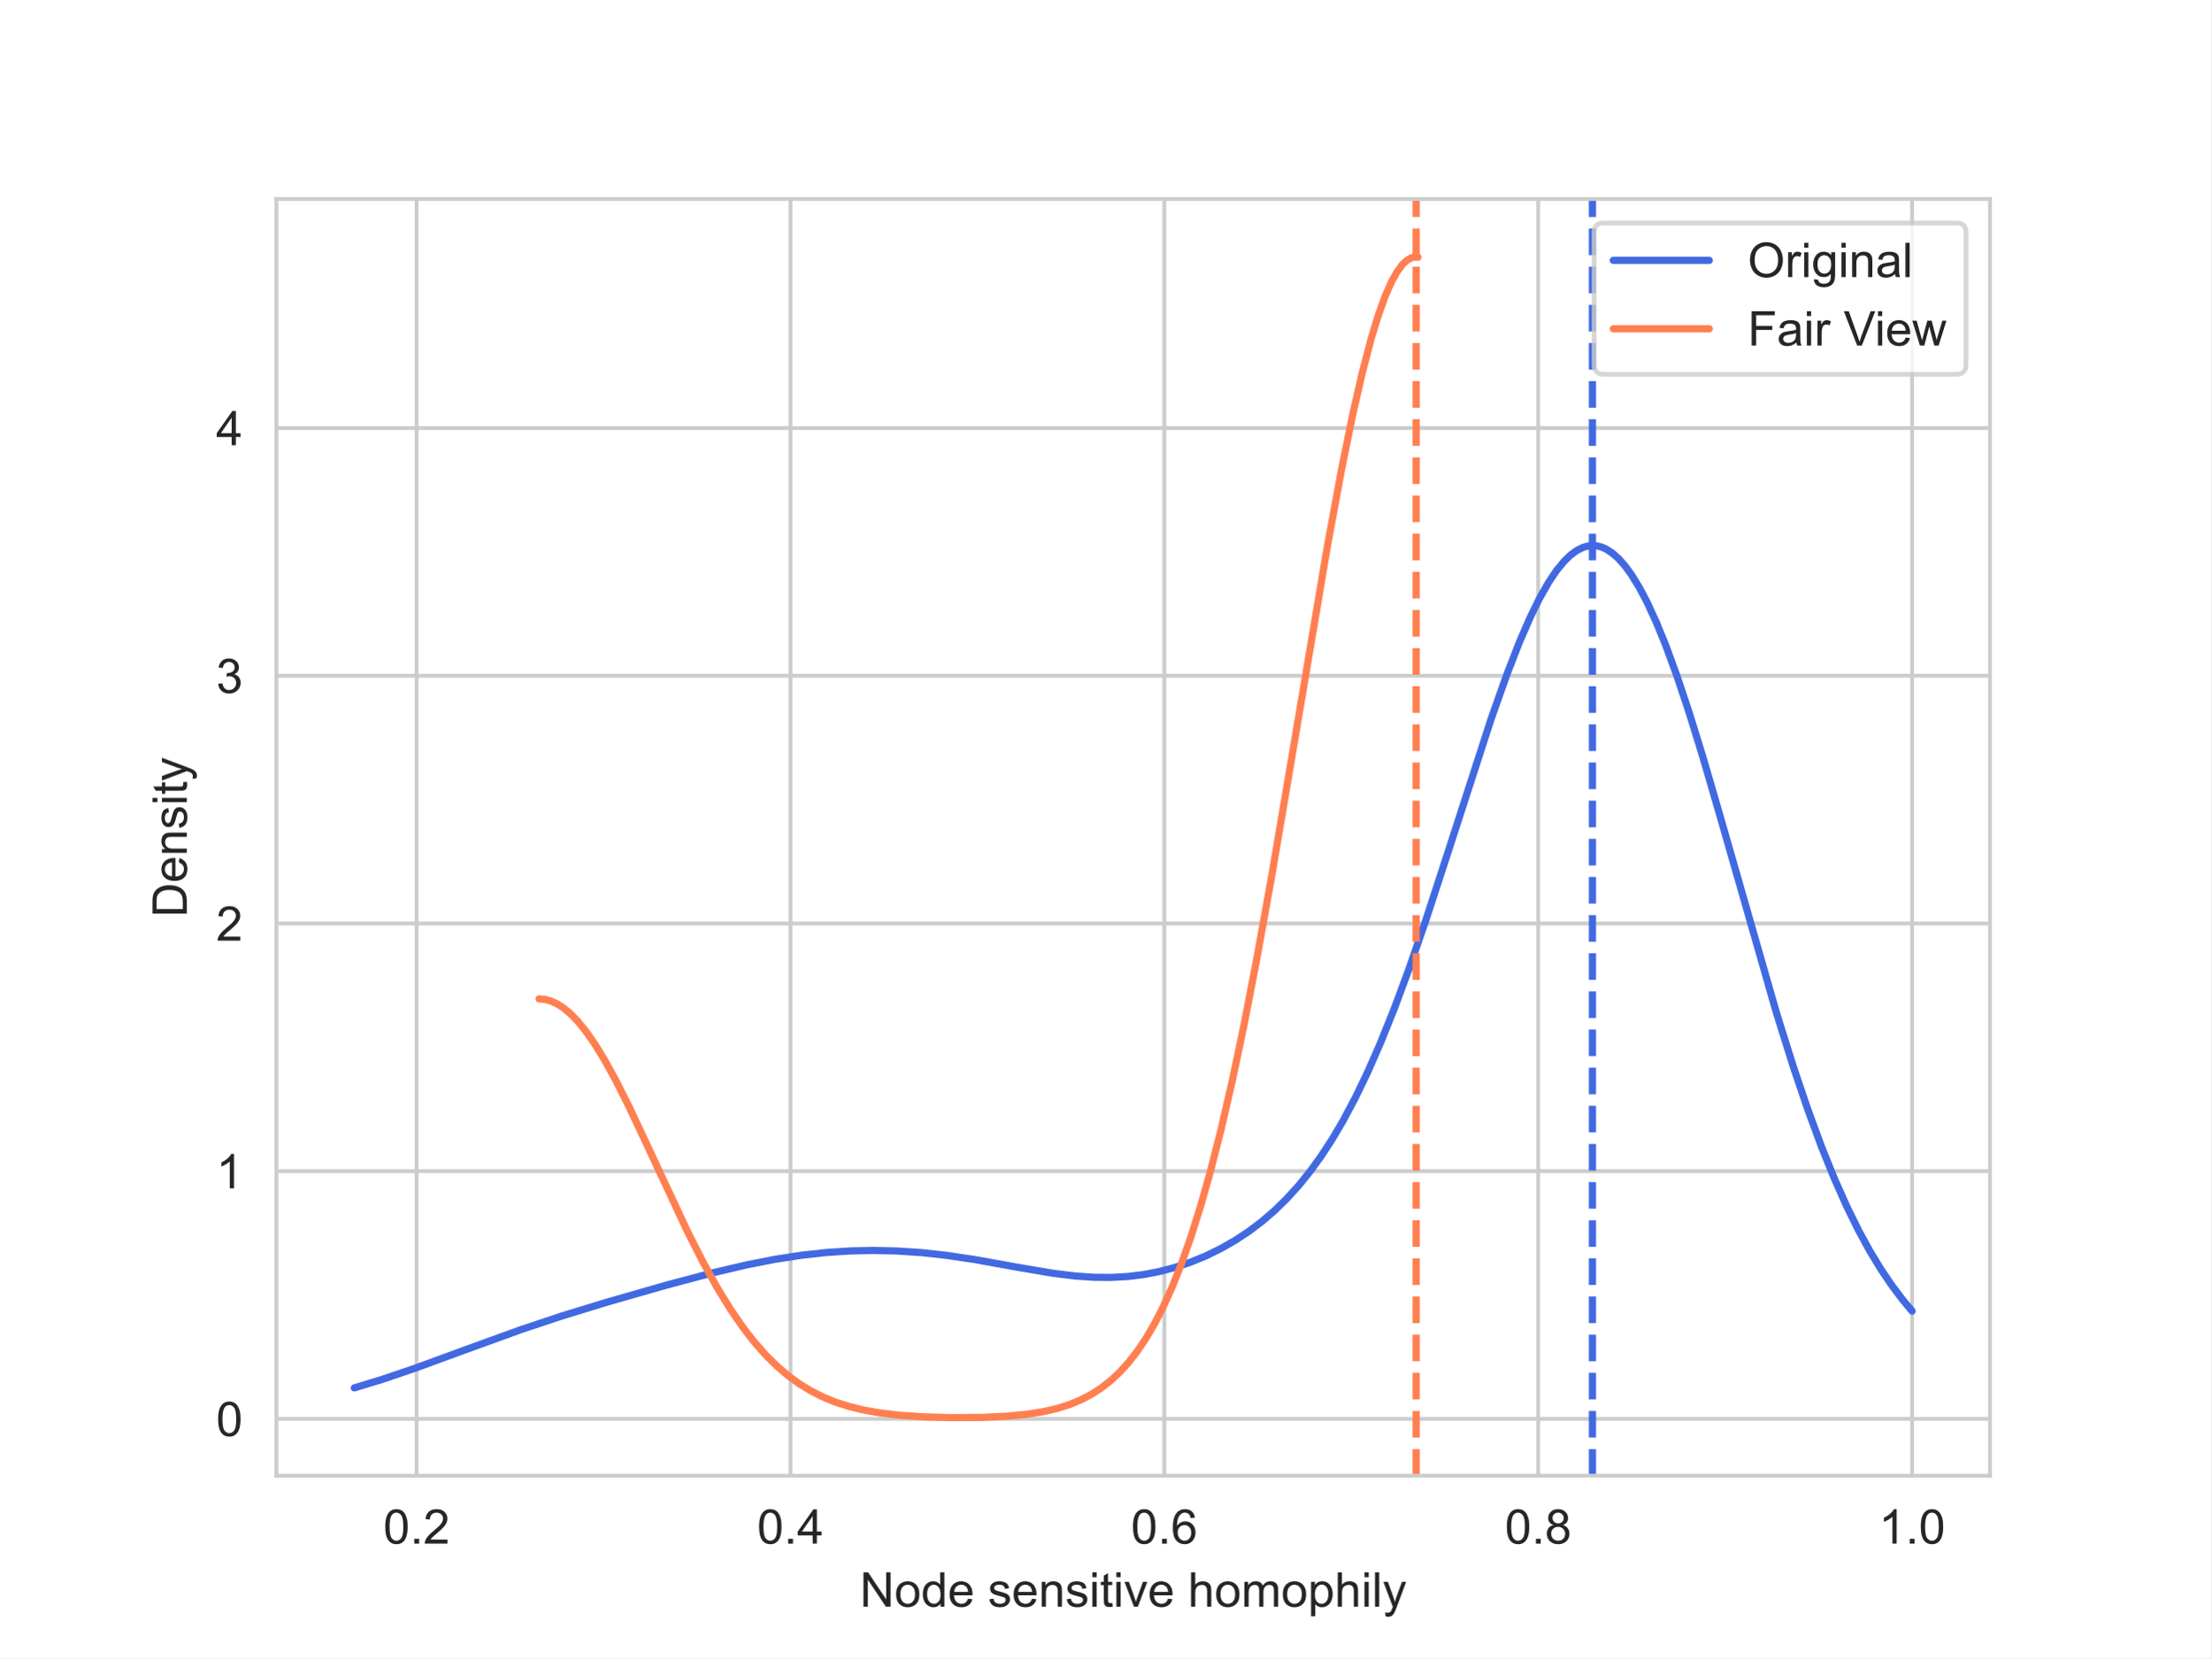
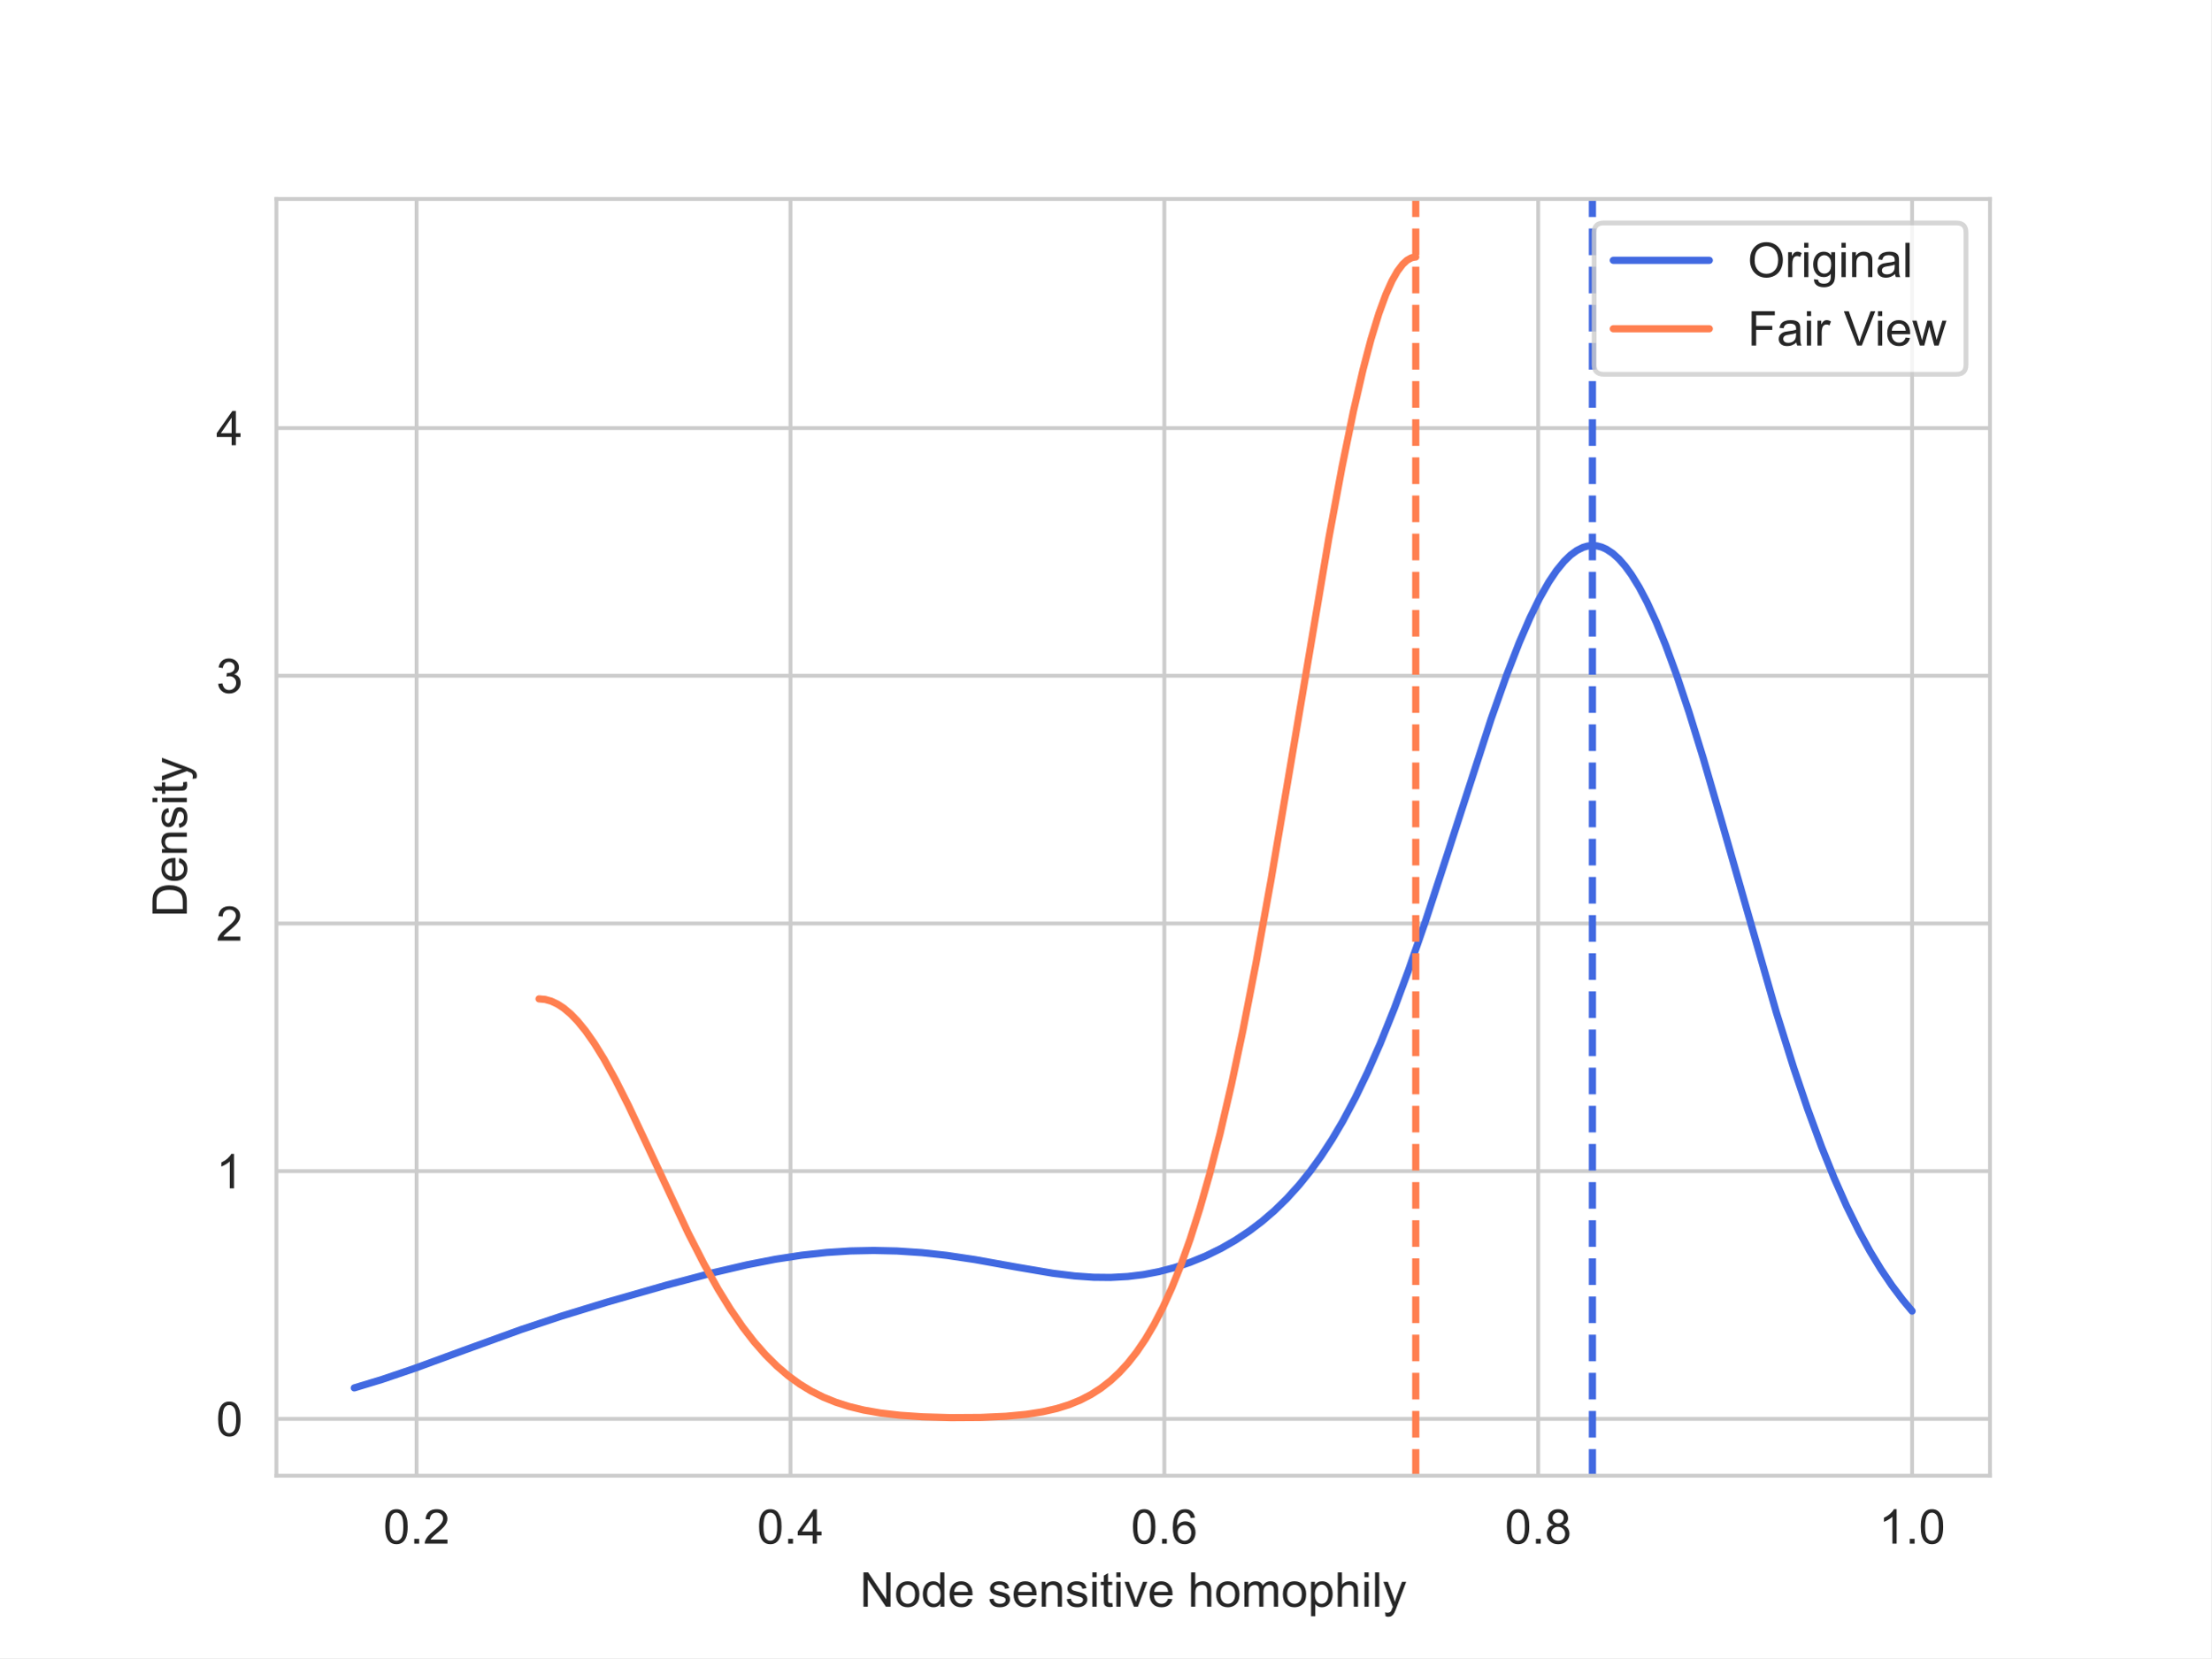
<svg xmlns="http://www.w3.org/2000/svg" xmlns:xlink="http://www.w3.org/1999/xlink" width="460.8pt" height="345.6pt" viewBox="0 0 460.8 345.6" version="1.1">
  <defs>
    <style type="text/css">*{stroke-linejoin: round; stroke-linecap: butt}</style>
  </defs>
  <g id="figure_1">
    <g id="patch_1">
      <path d="M 0 345.6  L 460.8 345.6  L 460.8 0  L 0 0  z " style="fill: #ffffff" />
    </g>
    <g id="axes_1">
      <g id="patch_2">
        <path d="M 57.6 307.584  L 414.72 307.584  L 414.72 41.472  L 57.6 41.472  z " style="fill: #ffffff" />
      </g>
      <g id="matplotlib.axis_1">
        <g id="xtick_1">
          <g id="line2d_1">
-             <path d="M 86.819 307.584  L 86.819 41.472  " clip-path="url(#p654d5dbb5a)" style="fill: none; stroke: #cccccc; stroke-width: 0.8; stroke-linecap: round" />
+             <path d="M 86.819 307.584  L 86.819 41.472  " clip-path="url(#p7c2b7cfc69)" style="fill: none; stroke: #cccccc; stroke-width: 0.8; stroke-linecap: round" />
          </g>
          <g id="text_1">
            <g style="fill: #262626" transform="translate(79.86891 321.7418) scale(0.1 -0.1)">
              <defs>
                <path id="ArialMT-30" d="M 266 2259  Q 266 3072 433 3567  Q 600 4063 929 4331  Q 1259 4600 1759 4600  Q 2128 4600 2406 4451  Q 2684 4303 2865 4023  Q 3047 3744 3150 3342  Q 3253 2941 3253 2259  Q 3253 1453 3087 958  Q 2922 463 2592 192  Q 2263 -78 1759 -78  Q 1097 -78 719 397  Q 266 969 266 2259  z M 844 2259  Q 844 1131 1108 757  Q 1372 384 1759 384  Q 2147 384 2411 759  Q 2675 1134 2675 2259  Q 2675 3391 2411 3762  Q 2147 4134 1753 4134  Q 1366 4134 1134 3806  Q 844 3388 844 2259  z " transform="scale(0.015625)" />
                <path id="ArialMT-2e" d="M 581 0  L 581 641  L 1222 641  L 1222 0  L 581 0  z " transform="scale(0.015625)" />
                <path id="ArialMT-32" d="M 3222 541  L 3222 0  L 194 0  Q 188 203 259 391  Q 375 700 629 1000  Q 884 1300 1366 1694  Q 2113 2306 2375 2664  Q 2638 3022 2638 3341  Q 2638 3675 2398 3904  Q 2159 4134 1775 4134  Q 1369 4134 1125 3890  Q 881 3647 878 3216  L 300 3275  Q 359 3922 746 4261  Q 1134 4600 1788 4600  Q 2447 4600 2831 4234  Q 3216 3869 3216 3328  Q 3216 3053 3103 2787  Q 2991 2522 2730 2228  Q 2469 1934 1863 1422  Q 1356 997 1212 845  Q 1069 694 975 541  L 3222 541  z " transform="scale(0.015625)" />
              </defs>
              <use xlink:href="#ArialMT-30" />
              <use xlink:href="#ArialMT-2e" x="55.615" />
              <use xlink:href="#ArialMT-32" x="83.398" />
            </g>
          </g>
        </g>
        <g id="xtick_2">
          <g id="line2d_2">
-             <path d="M 164.736 307.584  L 164.736 41.472  " clip-path="url(#p654d5dbb5a)" style="fill: none; stroke: #cccccc; stroke-width: 0.8; stroke-linecap: round" />
+             <path d="M 164.736 307.584  L 164.736 41.472  " clip-path="url(#p7c2b7cfc69)" style="fill: none; stroke: #cccccc; stroke-width: 0.8; stroke-linecap: round" />
          </g>
          <g id="text_2">
            <g style="fill: #262626" transform="translate(157.786 321.7418) scale(0.1 -0.1)">
              <defs>
                <path id="ArialMT-34" d="M 2069 0  L 2069 1097  L 81 1097  L 81 1613  L 2172 4581  L 2631 4581  L 2631 1613  L 3250 1613  L 3250 1097  L 2631 1097  L 2631 0  L 2069 0  z M 2069 1613  L 2069 3678  L 634 1613  L 2069 1613  z " transform="scale(0.015625)" />
              </defs>
              <use xlink:href="#ArialMT-30" />
              <use xlink:href="#ArialMT-2e" x="55.615" />
              <use xlink:href="#ArialMT-34" x="83.398" />
            </g>
          </g>
        </g>
        <g id="xtick_3">
          <g id="line2d_3">
-             <path d="M 242.653 307.584  L 242.653 41.472  " clip-path="url(#p654d5dbb5a)" style="fill: none; stroke: #cccccc; stroke-width: 0.8; stroke-linecap: round" />
+             <path d="M 242.653 307.584  L 242.653 41.472  " clip-path="url(#p7c2b7cfc69)" style="fill: none; stroke: #cccccc; stroke-width: 0.8; stroke-linecap: round" />
          </g>
          <g id="text_3">
            <g style="fill: #262626" transform="translate(235.7031 321.7418) scale(0.1 -0.1)">
              <defs>
                <path id="ArialMT-36" d="M 3184 3459  L 2625 3416  Q 2550 3747 2413 3897  Q 2184 4138 1850 4138  Q 1581 4138 1378 3988  Q 1113 3794 959 3422  Q 806 3050 800 2363  Q 1003 2672 1297 2822  Q 1591 2972 1913 2972  Q 2475 2972 2870 2558  Q 3266 2144 3266 1488  Q 3266 1056 3080 686  Q 2894 316 2569 119  Q 2244 -78 1831 -78  Q 1128 -78 684 439  Q 241 956 241 2144  Q 241 3472 731 4075  Q 1159 4600 1884 4600  Q 2425 4600 2770 4297  Q 3116 3994 3184 3459  z M 888 1484  Q 888 1194 1011 928  Q 1134 663 1356 523  Q 1578 384 1822 384  Q 2178 384 2434 671  Q 2691 959 2691 1453  Q 2691 1928 2437 2201  Q 2184 2475 1800 2475  Q 1419 2475 1153 2201  Q 888 1928 888 1484  z " transform="scale(0.015625)" />
              </defs>
              <use xlink:href="#ArialMT-30" />
              <use xlink:href="#ArialMT-2e" x="55.615" />
              <use xlink:href="#ArialMT-36" x="83.398" />
            </g>
          </g>
        </g>
        <g id="xtick_4">
          <g id="line2d_4">
-             <path d="M 320.57 307.584  L 320.57 41.472  " clip-path="url(#p654d5dbb5a)" style="fill: none; stroke: #cccccc; stroke-width: 0.8; stroke-linecap: round" />
+             <path d="M 320.57 307.584  L 320.57 41.472  " clip-path="url(#p7c2b7cfc69)" style="fill: none; stroke: #cccccc; stroke-width: 0.8; stroke-linecap: round" />
          </g>
          <g id="text_4">
            <g style="fill: #262626" transform="translate(313.6202 321.7418) scale(0.1 -0.1)">
              <defs>
                <path id="ArialMT-38" d="M 1131 2484  Q 781 2613 612 2850  Q 444 3088 444 3419  Q 444 3919 803 4259  Q 1163 4600 1759 4600  Q 2359 4600 2725 4251  Q 3091 3903 3091 3403  Q 3091 3084 2923 2848  Q 2756 2613 2416 2484  Q 2838 2347 3058 2040  Q 3278 1734 3278 1309  Q 3278 722 2862 322  Q 2447 -78 1769 -78  Q 1091 -78 675 323  Q 259 725 259 1325  Q 259 1772 486 2073  Q 713 2375 1131 2484  z M 1019 3438  Q 1019 3113 1228 2906  Q 1438 2700 1772 2700  Q 2097 2700 2305 2904  Q 2513 3109 2513 3406  Q 2513 3716 2298 3927  Q 2084 4138 1766 4138  Q 1444 4138 1231 3931  Q 1019 3725 1019 3438  z M 838 1322  Q 838 1081 952 856  Q 1066 631 1291 507  Q 1516 384 1775 384  Q 2178 384 2440 643  Q 2703 903 2703 1303  Q 2703 1709 2433 1975  Q 2163 2241 1756 2241  Q 1359 2241 1098 1978  Q 838 1716 838 1322  z " transform="scale(0.015625)" />
              </defs>
              <use xlink:href="#ArialMT-30" />
              <use xlink:href="#ArialMT-2e" x="55.615" />
              <use xlink:href="#ArialMT-38" x="83.398" />
            </g>
          </g>
        </g>
        <g id="xtick_5">
          <g id="line2d_5">
-             <path d="M 398.487 307.584  L 398.487 41.472  " clip-path="url(#p654d5dbb5a)" style="fill: none; stroke: #cccccc; stroke-width: 0.8; stroke-linecap: round" />
+             <path d="M 398.487 307.584  L 398.487 41.472  " clip-path="url(#p7c2b7cfc69)" style="fill: none; stroke: #cccccc; stroke-width: 0.8; stroke-linecap: round" />
          </g>
          <g id="text_5">
            <g style="fill: #262626" transform="translate(391.5373 321.7418) scale(0.1 -0.1)">
              <defs>
                <path id="ArialMT-31" d="M 2384 0  L 1822 0  L 1822 3584  Q 1619 3391 1289 3197  Q 959 3003 697 2906  L 697 3450  Q 1169 3672 1522 3987  Q 1875 4303 2022 4600  L 2384 4600  L 2384 0  z " transform="scale(0.015625)" />
              </defs>
              <use xlink:href="#ArialMT-31" />
              <use xlink:href="#ArialMT-2e" x="55.615" />
              <use xlink:href="#ArialMT-30" x="83.398" />
            </g>
          </g>
        </g>
        <g id="text_6">
          <g style="fill: #262626" transform="translate(179.1881 334.8871) scale(0.1 -0.1)">
            <defs>
              <path id="ArialMT-4e" d="M 488 0  L 488 4581  L 1109 4581  L 3516 984  L 3516 4581  L 4097 4581  L 4097 0  L 3475 0  L 1069 3600  L 1069 0  L 488 0  z " transform="scale(0.015625)" />
              <path id="ArialMT-6f" d="M 213 1659  Q 213 2581 725 3025  Q 1153 3394 1769 3394  Q 2453 3394 2887 2945  Q 3322 2497 3322 1706  Q 3322 1066 3130 698  Q 2938 331 2570 128  Q 2203 -75 1769 -75  Q 1072 -75 642 372  Q 213 819 213 1659  z M 791 1659  Q 791 1022 1069 705  Q 1347 388 1769 388  Q 2188 388 2466 706  Q 2744 1025 2744 1678  Q 2744 2294 2464 2611  Q 2184 2928 1769 2928  Q 1347 2928 1069 2612  Q 791 2297 791 1659  z " transform="scale(0.015625)" />
              <path id="ArialMT-64" d="M 2575 0  L 2575 419  Q 2259 -75 1647 -75  Q 1250 -75 917 144  Q 584 363 401 755  Q 219 1147 219 1656  Q 219 2153 384 2558  Q 550 2963 881 3178  Q 1213 3394 1622 3394  Q 1922 3394 2156 3267  Q 2391 3141 2538 2938  L 2538 4581  L 3097 4581  L 3097 0  L 2575 0  z M 797 1656  Q 797 1019 1065 703  Q 1334 388 1700 388  Q 2069 388 2326 689  Q 2584 991 2584 1609  Q 2584 2291 2321 2609  Q 2059 2928 1675 2928  Q 1300 2928 1048 2622  Q 797 2316 797 1656  z " transform="scale(0.015625)" />
              <path id="ArialMT-65" d="M 2694 1069  L 3275 997  Q 3138 488 2766 206  Q 2394 -75 1816 -75  Q 1088 -75 661 373  Q 234 822 234 1631  Q 234 2469 665 2931  Q 1097 3394 1784 3394  Q 2450 3394 2872 2941  Q 3294 2488 3294 1666  Q 3294 1616 3291 1516  L 816 1516  Q 847 969 1125 678  Q 1403 388 1819 388  Q 2128 388 2347 550  Q 2566 713 2694 1069  z M 847 1978  L 2700 1978  Q 2663 2397 2488 2606  Q 2219 2931 1791 2931  Q 1403 2931 1139 2672  Q 875 2413 847 1978  z " transform="scale(0.015625)" />
              <path id="ArialMT-20" transform="scale(0.015625)" />
              <path id="ArialMT-73" d="M 197 991  L 753 1078  Q 800 744 1014 566  Q 1228 388 1613 388  Q 2000 388 2187 545  Q 2375 703 2375 916  Q 2375 1106 2209 1216  Q 2094 1291 1634 1406  Q 1016 1563 777 1677  Q 538 1791 414 1992  Q 291 2194 291 2438  Q 291 2659 392 2848  Q 494 3038 669 3163  Q 800 3259 1026 3326  Q 1253 3394 1513 3394  Q 1903 3394 2198 3281  Q 2494 3169 2634 2976  Q 2775 2784 2828 2463  L 2278 2388  Q 2241 2644 2061 2787  Q 1881 2931 1553 2931  Q 1166 2931 1000 2803  Q 834 2675 834 2503  Q 834 2394 903 2306  Q 972 2216 1119 2156  Q 1203 2125 1616 2013  Q 2213 1853 2448 1751  Q 2684 1650 2818 1456  Q 2953 1263 2953 975  Q 2953 694 2789 445  Q 2625 197 2315 61  Q 2006 -75 1616 -75  Q 969 -75 630 194  Q 291 463 197 991  z " transform="scale(0.015625)" />
              <path id="ArialMT-6e" d="M 422 0  L 422 3319  L 928 3319  L 928 2847  Q 1294 3394 1984 3394  Q 2284 3394 2536 3286  Q 2788 3178 2913 3003  Q 3038 2828 3088 2588  Q 3119 2431 3119 2041  L 3119 0  L 2556 0  L 2556 2019  Q 2556 2363 2490 2533  Q 2425 2703 2258 2804  Q 2091 2906 1866 2906  Q 1506 2906 1245 2678  Q 984 2450 984 1813  L 984 0  L 422 0  z " transform="scale(0.015625)" />
              <path id="ArialMT-69" d="M 425 3934  L 425 4581  L 988 4581  L 988 3934  L 425 3934  z M 425 0  L 425 3319  L 988 3319  L 988 0  L 425 0  z " transform="scale(0.015625)" />
              <path id="ArialMT-74" d="M 1650 503  L 1731 6  Q 1494 -44 1306 -44  Q 1000 -44 831 53  Q 663 150 594 308  Q 525 466 525 972  L 525 2881  L 113 2881  L 113 3319  L 525 3319  L 525 4141  L 1084 4478  L 1084 3319  L 1650 3319  L 1650 2881  L 1084 2881  L 1084 941  Q 1084 700 1114 631  Q 1144 563 1211 522  Q 1278 481 1403 481  Q 1497 481 1650 503  z " transform="scale(0.015625)" />
              <path id="ArialMT-76" d="M 1344 0  L 81 3319  L 675 3319  L 1388 1331  Q 1503 1009 1600 663  Q 1675 925 1809 1294  L 2547 3319  L 3125 3319  L 1869 0  L 1344 0  z " transform="scale(0.015625)" />
              <path id="ArialMT-68" d="M 422 0  L 422 4581  L 984 4581  L 984 2938  Q 1378 3394 1978 3394  Q 2347 3394 2619 3248  Q 2891 3103 3008 2847  Q 3125 2591 3125 2103  L 3125 0  L 2563 0  L 2563 2103  Q 2563 2525 2380 2717  Q 2197 2909 1863 2909  Q 1613 2909 1392 2779  Q 1172 2650 1078 2428  Q 984 2206 984 1816  L 984 0  L 422 0  z " transform="scale(0.015625)" />
              <path id="ArialMT-6d" d="M 422 0  L 422 3319  L 925 3319  L 925 2853  Q 1081 3097 1340 3245  Q 1600 3394 1931 3394  Q 2300 3394 2536 3241  Q 2772 3088 2869 2813  Q 3263 3394 3894 3394  Q 4388 3394 4653 3120  Q 4919 2847 4919 2278  L 4919 0  L 4359 0  L 4359 2091  Q 4359 2428 4304 2576  Q 4250 2725 4106 2815  Q 3963 2906 3769 2906  Q 3419 2906 3187 2673  Q 2956 2441 2956 1928  L 2956 0  L 2394 0  L 2394 2156  Q 2394 2531 2256 2718  Q 2119 2906 1806 2906  Q 1569 2906 1367 2781  Q 1166 2656 1075 2415  Q 984 2175 984 1722  L 984 0  L 422 0  z " transform="scale(0.015625)" />
              <path id="ArialMT-70" d="M 422 -1272  L 422 3319  L 934 3319  L 934 2888  Q 1116 3141 1344 3267  Q 1572 3394 1897 3394  Q 2322 3394 2647 3175  Q 2972 2956 3137 2557  Q 3303 2159 3303 1684  Q 3303 1175 3120 767  Q 2938 359 2589 142  Q 2241 -75 1856 -75  Q 1575 -75 1351 44  Q 1128 163 984 344  L 984 -1272  L 422 -1272  z M 931 1641  Q 931 1000 1190 694  Q 1450 388 1819 388  Q 2194 388 2461 705  Q 2728 1022 2728 1688  Q 2728 2322 2467 2637  Q 2206 2953 1844 2953  Q 1484 2953 1207 2617  Q 931 2281 931 1641  z " transform="scale(0.015625)" />
              <path id="ArialMT-6c" d="M 409 0  L 409 4581  L 972 4581  L 972 0  L 409 0  z " transform="scale(0.015625)" />
              <path id="ArialMT-79" d="M 397 -1278  L 334 -750  Q 519 -800 656 -800  Q 844 -800 956 -737  Q 1069 -675 1141 -563  Q 1194 -478 1313 -144  Q 1328 -97 1363 -6  L 103 3319  L 709 3319  L 1400 1397  Q 1534 1031 1641 628  Q 1738 1016 1872 1384  L 2581 3319  L 3144 3319  L 1881 -56  Q 1678 -603 1566 -809  Q 1416 -1088 1222 -1217  Q 1028 -1347 759 -1347  Q 597 -1347 397 -1278  z " transform="scale(0.015625)" />
            </defs>
            <use xlink:href="#ArialMT-4e" />
            <use xlink:href="#ArialMT-6f" x="72.217" />
            <use xlink:href="#ArialMT-64" x="127.832" />
            <use xlink:href="#ArialMT-65" x="183.447" />
            <use xlink:href="#ArialMT-20" x="239.062" />
            <use xlink:href="#ArialMT-73" x="266.846" />
            <use xlink:href="#ArialMT-65" x="316.846" />
            <use xlink:href="#ArialMT-6e" x="372.461" />
            <use xlink:href="#ArialMT-73" x="428.076" />
            <use xlink:href="#ArialMT-69" x="478.076" />
            <use xlink:href="#ArialMT-74" x="500.293" />
            <use xlink:href="#ArialMT-69" x="528.076" />
            <use xlink:href="#ArialMT-76" x="550.293" />
            <use xlink:href="#ArialMT-65" x="600.293" />
            <use xlink:href="#ArialMT-20" x="655.908" />
            <use xlink:href="#ArialMT-68" x="683.691" />
            <use xlink:href="#ArialMT-6f" x="739.307" />
            <use xlink:href="#ArialMT-6d" x="794.922" />
            <use xlink:href="#ArialMT-6f" x="878.223" />
            <use xlink:href="#ArialMT-70" x="933.838" />
            <use xlink:href="#ArialMT-68" x="989.453" />
            <use xlink:href="#ArialMT-69" x="1045.068" />
            <use xlink:href="#ArialMT-6c" x="1067.285" />
            <use xlink:href="#ArialMT-79" x="1089.502" />
          </g>
        </g>
      </g>
      <g id="matplotlib.axis_2">
        <g id="ytick_1">
          <g id="line2d_6">
-             <path d="M 57.6 295.739  L 414.72 295.739  " clip-path="url(#p654d5dbb5a)" style="fill: none; stroke: #cccccc; stroke-width: 0.8; stroke-linecap: round" />
+             <path d="M 57.6 295.739  L 414.72 295.739  " clip-path="url(#p7c2b7cfc69)" style="fill: none; stroke: #cccccc; stroke-width: 0.8; stroke-linecap: round" />
          </g>
          <g id="text_7">
            <g style="fill: #262626" transform="translate(45.03906 299.3182) scale(0.1 -0.1)">
              <use xlink:href="#ArialMT-30" />
            </g>
          </g>
        </g>
        <g id="ytick_2">
          <g id="line2d_7">
-             <path d="M 57.6 244.11  L 414.72 244.11  " clip-path="url(#p654d5dbb5a)" style="fill: none; stroke: #cccccc; stroke-width: 0.8; stroke-linecap: round" />
+             <path d="M 57.6 244.11  L 414.72 244.11  " clip-path="url(#p7c2b7cfc69)" style="fill: none; stroke: #cccccc; stroke-width: 0.8; stroke-linecap: round" />
          </g>
          <g id="text_8">
-             <g style="fill: #262626" transform="translate(45.03906 247.6893) scale(0.1 -0.1)">
+             <g style="fill: #262626" transform="translate(45.03906 247.6892) scale(0.1 -0.1)">
              <use xlink:href="#ArialMT-31" />
            </g>
          </g>
        </g>
        <g id="ytick_3">
          <g id="line2d_8">
-             <path d="M 57.6 192.481  L 414.72 192.481  " clip-path="url(#p654d5dbb5a)" style="fill: none; stroke: #cccccc; stroke-width: 0.8; stroke-linecap: round" />
+             <path d="M 57.6 192.481  L 414.72 192.481  " clip-path="url(#p7c2b7cfc69)" style="fill: none; stroke: #cccccc; stroke-width: 0.8; stroke-linecap: round" />
          </g>
          <g id="text_9">
-             <g style="fill: #262626" transform="translate(45.03906 196.0604) scale(0.1 -0.1)">
+             <g style="fill: #262626" transform="translate(45.03906 196.0602) scale(0.1 -0.1)">
              <use xlink:href="#ArialMT-32" />
            </g>
          </g>
        </g>
        <g id="ytick_4">
          <g id="line2d_9">
-             <path d="M 57.6 140.853  L 414.72 140.853  " clip-path="url(#p654d5dbb5a)" style="fill: none; stroke: #cccccc; stroke-width: 0.8; stroke-linecap: round" />
+             <path d="M 57.6 140.852  L 414.72 140.852  " clip-path="url(#p7c2b7cfc69)" style="fill: none; stroke: #cccccc; stroke-width: 0.8; stroke-linecap: round" />
          </g>
          <g id="text_10">
-             <g style="fill: #262626" transform="translate(45.03906 144.4315) scale(0.1 -0.1)">
+             <g style="fill: #262626" transform="translate(45.03906 144.4312) scale(0.1 -0.1)">
              <defs>
                <path id="ArialMT-33" d="M 269 1209  L 831 1284  Q 928 806 1161 595  Q 1394 384 1728 384  Q 2125 384 2398 659  Q 2672 934 2672 1341  Q 2672 1728 2419 1979  Q 2166 2231 1775 2231  Q 1616 2231 1378 2169  L 1441 2663  Q 1497 2656 1531 2656  Q 1891 2656 2178 2843  Q 2466 3031 2466 3422  Q 2466 3731 2256 3934  Q 2047 4138 1716 4138  Q 1388 4138 1169 3931  Q 950 3725 888 3313  L 325 3413  Q 428 3978 793 4289  Q 1159 4600 1703 4600  Q 2078 4600 2393 4439  Q 2709 4278 2876 4000  Q 3044 3722 3044 3409  Q 3044 3113 2884 2869  Q 2725 2625 2413 2481  Q 2819 2388 3044 2092  Q 3269 1797 3269 1353  Q 3269 753 2831 336  Q 2394 -81 1725 -81  Q 1122 -81 723 278  Q 325 638 269 1209  z " transform="scale(0.015625)" />
              </defs>
              <use xlink:href="#ArialMT-33" />
            </g>
          </g>
        </g>
        <g id="ytick_5">
          <g id="line2d_10">
-             <path d="M 57.6 89.224  L 414.72 89.224  " clip-path="url(#p654d5dbb5a)" style="fill: none; stroke: #cccccc; stroke-width: 0.8; stroke-linecap: round" />
+             <path d="M 57.6 89.223  L 414.72 89.223  " clip-path="url(#p7c2b7cfc69)" style="fill: none; stroke: #cccccc; stroke-width: 0.8; stroke-linecap: round" />
          </g>
          <g id="text_11">
-             <g style="fill: #262626" transform="translate(45.03906 92.80256) scale(0.1 -0.1)">
+             <g style="fill: #262626" transform="translate(45.03906 92.80213) scale(0.1 -0.1)">
              <use xlink:href="#ArialMT-34" />
            </g>
          </g>
        </g>
        <g id="text_12">
          <g style="fill: #262626" transform="translate(38.93438 191.1999) rotate(-90) scale(0.1 -0.1)">
            <defs>
              <path id="ArialMT-44" d="M 494 0  L 494 4581  L 2072 4581  Q 2606 4581 2888 4516  Q 3281 4425 3559 4188  Q 3922 3881 4101 3404  Q 4281 2928 4281 2316  Q 4281 1794 4159 1391  Q 4038 988 3847 723  Q 3656 459 3429 307  Q 3203 156 2883 78  Q 2563 0 2147 0  L 494 0  z M 1100 541  L 2078 541  Q 2531 541 2789 625  Q 3047 709 3200 863  Q 3416 1078 3536 1442  Q 3656 1806 3656 2325  Q 3656 3044 3420 3430  Q 3184 3816 2847 3947  Q 2603 4041 2063 4041  L 1100 4041  L 1100 541  z " transform="scale(0.015625)" />
            </defs>
            <use xlink:href="#ArialMT-44" />
            <use xlink:href="#ArialMT-65" x="72.217" />
            <use xlink:href="#ArialMT-6e" x="127.832" />
            <use xlink:href="#ArialMT-73" x="183.447" />
            <use xlink:href="#ArialMT-69" x="233.447" />
            <use xlink:href="#ArialMT-74" x="255.664" />
            <use xlink:href="#ArialMT-79" x="283.447" />
          </g>
        </g>
      </g>
      <g id="line2d_11">
-         <path d="M 73.833 289.281  L 79.682 287.5  L 86.507 285.18  L 96.581 281.484  L 108.606 277.124  L 117.055 274.309  L 126.479 271.419  L 138.829 267.88  L 148.578 265.289  L 155.728 263.616  L 161.577 262.472  L 167.102 261.623  L 172.302 261.056  L 177.176 260.74  L 182.051 260.636  L 186.926 260.745  L 192.125 261.092  L 197.325 261.664  L 203.175 262.539  L 211.949 264.118  L 219.424 265.387  L 223.973 265.95  L 227.873 266.224  L 231.448 266.263  L 235.023 266.069  L 238.272 265.671  L 241.522 265.051  L 244.772 264.203  L 248.022 263.117  L 251.272 261.786  L 254.521 260.192  L 257.446 258.513  L 260.371 256.574  L 262.971 254.603  L 265.571 252.369  L 268.17 249.835  L 270.77 246.962  L 273.045 244.138  L 275.32 240.995  L 277.595 237.508  L 279.87 233.653  L 282.47 228.773  L 285.069 223.372  L 287.669 217.446  L 290.594 210.168  L 293.519 202.288  L 297.094 191.956  L 301.643 178.016  L 310.743 149.89  L 313.993 140.695  L 316.592 133.995  L 318.867 128.741  L 320.817 124.763  L 322.767 121.329  L 324.392 118.918  L 326.017 116.941  L 327.317 115.687  L 328.617 114.734  L 329.917 114.089  L 330.892 113.81  L 331.866 113.709  L 332.841 113.786  L 333.816 114.043  L 334.791 114.479  L 336.091 115.338  L 337.391 116.51  L 338.691 117.99  L 339.991 119.772  L 341.616 122.411  L 343.241 125.487  L 345.191 129.721  L 347.141 134.503  L 349.415 140.701  L 352.015 148.485  L 354.94 157.953  L 358.84 171.372  L 370.214 211.083  L 373.789 222.491  L 376.714 231.138  L 379.638 239.085  L 382.238 245.53  L 384.838 251.382  L 387.438 256.651  L 389.713 260.802  L 391.988 264.547  L 394.263 267.915  L 396.537 270.935  L 398.487 273.271  L 398.487 273.271  " clip-path="url(#p654d5dbb5a)" style="fill: none; stroke: #4169e1; stroke-width: 1.5; stroke-linecap: round" />
+         <path d="M 73.833 289.281  L 79.682 287.5  L 86.507 285.18  L 96.581 281.484  L 108.606 277.124  L 117.055 274.309  L 126.479 271.419  L 138.829 267.88  L 148.578 265.289  L 155.728 263.616  L 161.577 262.472  L 167.102 261.623  L 172.302 261.056  L 177.176 260.739  L 182.051 260.636  L 186.926 260.745  L 192.125 261.092  L 197.325 261.664  L 203.175 262.539  L 211.949 264.118  L 219.424 265.387  L 223.973 265.95  L 227.873 266.224  L 231.448 266.263  L 235.023 266.068  L 238.272 265.671  L 241.522 265.051  L 244.772 264.203  L 248.022 263.117  L 251.272 261.786  L 254.521 260.192  L 257.446 258.513  L 260.371 256.573  L 262.971 254.603  L 265.571 252.369  L 268.17 249.835  L 270.77 246.962  L 273.045 244.138  L 275.32 240.995  L 277.595 237.508  L 279.87 233.652  L 282.47 228.773  L 285.069 223.372  L 287.669 217.446  L 290.594 210.168  L 293.519 202.288  L 297.094 191.956  L 301.643 178.016  L 310.743 149.89  L 313.993 140.695  L 316.592 133.995  L 318.867 128.74  L 320.817 124.763  L 322.767 121.329  L 324.392 118.917  L 326.017 116.941  L 327.317 115.687  L 328.617 114.734  L 329.917 114.088  L 330.892 113.81  L 331.866 113.708  L 332.841 113.786  L 333.816 114.043  L 334.791 114.479  L 336.091 115.337  L 337.391 116.509  L 338.691 117.99  L 339.991 119.772  L 341.616 122.41  L 343.241 125.486  L 345.191 129.721  L 347.141 134.502  L 349.415 140.7  L 352.015 148.484  L 354.94 157.953  L 358.84 171.372  L 370.214 211.083  L 373.789 222.49  L 376.714 231.137  L 379.638 239.085  L 382.238 245.53  L 384.838 251.382  L 387.438 256.651  L 389.713 260.802  L 391.988 264.547  L 394.263 267.915  L 396.537 270.935  L 398.487 273.271  L 398.487 273.271  " clip-path="url(#p7c2b7cfc69)" style="fill: none; stroke: #4169e1; stroke-width: 1.5; stroke-linecap: round" />
      </g>
      <g id="line2d_12">
-         <path d="M 331.866 307.584  L 331.866 41.472  " clip-path="url(#p654d5dbb5a)" style="fill: none; stroke-dasharray: 5.55,2.4; stroke-dashoffset: 0; stroke: #4169e1; stroke-width: 1.5" />
+         <path d="M 331.866 307.584  L 331.866 41.472  " clip-path="url(#p7c2b7cfc69)" style="fill: none; stroke-dasharray: 5.55,2.4; stroke-dashoffset: 0; stroke: #4169e1; stroke-width: 1.5" />
      </g>
      <g id="line2d_13">
-         <path d="M 112.34 208.197  L 113.624 208.318  L 114.907 208.682  L 116.19 209.284  L 117.474 210.121  L 118.941 211.356  L 120.407 212.874  L 122.058 214.901  L 123.891 217.519  L 125.908 220.793  L 128.291 225.114  L 131.042 230.573  L 134.892 238.749  L 143.326 256.811  L 146.626 263.283  L 149.56 268.55  L 152.127 272.728  L 154.693 276.48  L 157.077 279.576  L 159.461 282.303  L 161.844 284.677  L 164.228 286.718  L 166.611 288.453  L 168.995 289.911  L 171.561 291.204  L 174.128 292.25  L 176.879 293.136  L 179.995 293.899  L 183.479 294.511  L 187.513 294.983  L 192.28 295.309  L 198.147 295.477  L 204.381 295.436  L 209.698 295.193  L 213.915 294.79  L 217.398 294.24  L 220.332 293.56  L 222.899 292.747  L 225.282 291.76  L 227.483 290.605  L 229.499 289.3  L 231.516 287.717  L 233.35 286.002  L 235.183 283.986  L 237.017 281.633  L 238.85 278.905  L 240.684 275.763  L 242.517 272.169  L 244.351 268.085  L 246.184 263.478  L 248.201 257.768  L 250.218 251.353  L 252.235 244.21  L 254.435 235.573  L 256.818 225.229  L 259.202 213.895  L 261.952 199.688  L 265.069 182.346  L 269.286 157.456  L 276.62 113.937  L 279.553 98.003  L 281.937 86.286  L 283.954 77.473  L 285.787 70.486  L 287.254 65.677  L 288.721 61.618  L 290.004 58.715  L 291.104 56.728  L 292.204 55.216  L 293.121 54.326  L 294.038 53.776  L 294.771 53.582  L 295.505 53.609  L 295.505 53.609  " clip-path="url(#p654d5dbb5a)" style="fill: none; stroke: #ff7f50; stroke-width: 1.5; stroke-linecap: round" />
+         <path d="M 112.34 208.198  L 113.62 208.319  L 114.901 208.681  L 116.181 209.281  L 117.461 210.114  L 118.924 211.343  L 120.387 212.855  L 122.033 214.873  L 123.862 217.479  L 125.874 220.739  L 128.252 225.043  L 130.995 230.482  L 134.836 238.633  L 143.432 257.03  L 146.724 263.47  L 149.65 268.708  L 152.211 272.861  L 154.771 276.59  L 157.149 279.665  L 159.526 282.375  L 161.904 284.734  L 164.281 286.762  L 166.659 288.486  L 169.037 289.935  L 171.597 291.221  L 174.158 292.261  L 176.901 293.143  L 180.01 293.902  L 183.485 294.512  L 187.509 294.983  L 192.264 295.308  L 198.116 295.477  L 204.335 295.437  L 209.639 295.197  L 213.845 294.799  L 217.32 294.255  L 220.246 293.583  L 222.807 292.78  L 225.184 291.805  L 227.379 290.665  L 229.391 289.376  L 231.403 287.814  L 233.232 286.12  L 235.06 284.13  L 236.889 281.807  L 238.718 279.113  L 240.547 276.01  L 242.376 272.46  L 244.205 268.426  L 246.034 263.873  L 248.046 258.229  L 250.058 251.885  L 252.069 244.819  L 254.264 236.27  L 256.642 226.025  L 259.019 214.792  L 261.763 200.697  L 264.872 183.47  L 268.895 159.797  L 276.943 112.114  L 279.686 97.315  L 282.064 85.698  L 284.075 76.976  L 285.721 70.717  L 287.368 65.335  L 288.831 61.345  L 290.111 58.502  L 291.208 56.565  L 292.306 55.102  L 293.22 54.251  L 294.134 53.739  L 294.866 53.575  L 295.049 53.568  L 295.049 53.568  " clip-path="url(#p7c2b7cfc69)" style="fill: none; stroke: #ff7f50; stroke-width: 1.5; stroke-linecap: round" />
      </g>
      <g id="line2d_14">
-         <path d="M 295.138 307.584  L 295.138 41.472  " clip-path="url(#p654d5dbb5a)" style="fill: none; stroke-dasharray: 5.55,2.4; stroke-dashoffset: 0; stroke: #ff7f50; stroke-width: 1.5" />
+         <path d="M 295.049 307.584  L 295.049 41.472  " clip-path="url(#p7c2b7cfc69)" style="fill: none; stroke-dasharray: 5.55,2.4; stroke-dashoffset: 0; stroke: #ff7f50; stroke-width: 1.5" />
      </g>
      <g id="patch_3">
        <path d="M 57.6 307.584  L 57.6 41.472  " style="fill: none; stroke: #cccccc; stroke-width: 0.8; stroke-linejoin: miter; stroke-linecap: square" />
      </g>
      <g id="patch_4">
        <path d="M 414.72 307.584  L 414.72 41.472  " style="fill: none; stroke: #cccccc; stroke-width: 0.8; stroke-linejoin: miter; stroke-linecap: square" />
      </g>
      <g id="patch_5">
        <path d="M 57.6 307.584  L 414.72 307.584  " style="fill: none; stroke: #cccccc; stroke-width: 0.8; stroke-linejoin: miter; stroke-linecap: square" />
      </g>
      <g id="patch_6">
        <path d="M 57.6 41.472  L 414.72 41.472  " style="fill: none; stroke: #cccccc; stroke-width: 0.8; stroke-linejoin: miter; stroke-linecap: square" />
      </g>
      <g id="legend_1">
        <g id="patch_7">
          <path d="M 334.222 78.008  L 407.72 78.008  Q 409.72 78.008 409.72 76.008  L 409.72 48.472  Q 409.72 46.472 407.72 46.472  L 334.222 46.472  Q 332.222 46.472 332.222 48.472  L 332.222 76.008  Q 332.222 78.008 334.222 78.008  z " style="fill: #ffffff; opacity: 0.8; stroke: #cccccc; stroke-linejoin: miter" />
        </g>
        <g id="line2d_15">
          <path d="M 336.222 54.258  L 346.222 54.258  L 356.222 54.258  " style="fill: none; stroke: #4169e1; stroke-width: 1.5; stroke-linecap: round" />
        </g>
        <g id="text_13">
          <g style="fill: #262626" transform="translate(364.2216 57.75794) scale(0.1 -0.1)">
            <defs>
              <path id="ArialMT-4f" d="M 309 2231  Q 309 3372 921 4017  Q 1534 4663 2503 4663  Q 3138 4663 3647 4359  Q 4156 4056 4423 3514  Q 4691 2972 4691 2284  Q 4691 1588 4409 1038  Q 4128 488 3612 205  Q 3097 -78 2500 -78  Q 1853 -78 1343 234  Q 834 547 571 1087  Q 309 1628 309 2231  z M 934 2222  Q 934 1394 1379 917  Q 1825 441 2497 441  Q 3181 441 3623 922  Q 4066 1403 4066 2288  Q 4066 2847 3877 3264  Q 3688 3681 3323 3911  Q 2959 4141 2506 4141  Q 1863 4141 1398 3698  Q 934 3256 934 2222  z " transform="scale(0.015625)" />
              <path id="ArialMT-72" d="M 416 0  L 416 3319  L 922 3319  L 922 2816  Q 1116 3169 1280 3281  Q 1444 3394 1641 3394  Q 1925 3394 2219 3213  L 2025 2691  Q 1819 2813 1613 2813  Q 1428 2813 1281 2702  Q 1134 2591 1072 2394  Q 978 2094 978 1738  L 978 0  L 416 0  z " transform="scale(0.015625)" />
              <path id="ArialMT-67" d="M 319 -275  L 866 -356  Q 900 -609 1056 -725  Q 1266 -881 1628 -881  Q 2019 -881 2231 -725  Q 2444 -569 2519 -288  Q 2563 -116 2559 434  Q 2191 0 1641 0  Q 956 0 581 494  Q 206 988 206 1678  Q 206 2153 378 2554  Q 550 2956 876 3175  Q 1203 3394 1644 3394  Q 2231 3394 2613 2919  L 2613 3319  L 3131 3319  L 3131 450  Q 3131 -325 2973 -648  Q 2816 -972 2473 -1159  Q 2131 -1347 1631 -1347  Q 1038 -1347 672 -1080  Q 306 -813 319 -275  z M 784 1719  Q 784 1066 1043 766  Q 1303 466 1694 466  Q 2081 466 2343 764  Q 2606 1063 2606 1700  Q 2606 2309 2336 2618  Q 2066 2928 1684 2928  Q 1309 2928 1046 2623  Q 784 2319 784 1719  z " transform="scale(0.015625)" />
              <path id="ArialMT-61" d="M 2588 409  Q 2275 144 1986 34  Q 1697 -75 1366 -75  Q 819 -75 525 192  Q 231 459 231 875  Q 231 1119 342 1320  Q 453 1522 633 1644  Q 813 1766 1038 1828  Q 1203 1872 1538 1913  Q 2219 1994 2541 2106  Q 2544 2222 2544 2253  Q 2544 2597 2384 2738  Q 2169 2928 1744 2928  Q 1347 2928 1158 2789  Q 969 2650 878 2297  L 328 2372  Q 403 2725 575 2942  Q 747 3159 1072 3276  Q 1397 3394 1825 3394  Q 2250 3394 2515 3294  Q 2781 3194 2906 3042  Q 3031 2891 3081 2659  Q 3109 2516 3109 2141  L 3109 1391  Q 3109 606 3145 398  Q 3181 191 3288 0  L 2700 0  Q 2613 175 2588 409  z M 2541 1666  Q 2234 1541 1622 1453  Q 1275 1403 1131 1340  Q 988 1278 909 1158  Q 831 1038 831 891  Q 831 666 1001 516  Q 1172 366 1500 366  Q 1825 366 2078 508  Q 2331 650 2450 897  Q 2541 1088 2541 1459  L 2541 1666  z " transform="scale(0.015625)" />
            </defs>
            <use xlink:href="#ArialMT-4f" />
            <use xlink:href="#ArialMT-72" x="77.783" />
            <use xlink:href="#ArialMT-69" x="111.084" />
            <use xlink:href="#ArialMT-67" x="133.301" />
            <use xlink:href="#ArialMT-69" x="188.916" />
            <use xlink:href="#ArialMT-6e" x="211.133" />
            <use xlink:href="#ArialMT-61" x="266.748" />
            <use xlink:href="#ArialMT-6c" x="322.363" />
          </g>
        </g>
        <g id="line2d_16">
          <path d="M 336.222 68.52  L 346.222 68.52  L 356.222 68.52  " style="fill: none; stroke: #ff7f50; stroke-width: 1.5; stroke-linecap: round" />
        </g>
        <g id="text_14">
          <g style="fill: #262626" transform="translate(364.2216 72.02044) scale(0.1 -0.1)">
            <defs>
              <path id="ArialMT-46" d="M 525 0  L 525 4581  L 3616 4581  L 3616 4041  L 1131 4041  L 1131 2622  L 3281 2622  L 3281 2081  L 1131 2081  L 1131 0  L 525 0  z " transform="scale(0.015625)" />
              <path id="ArialMT-56" d="M 1803 0  L 28 4581  L 684 4581  L 1875 1253  Q 2019 853 2116 503  Q 2222 878 2363 1253  L 3600 4581  L 4219 4581  L 2425 0  L 1803 0  z " transform="scale(0.015625)" />
              <path id="ArialMT-77" d="M 1034 0  L 19 3319  L 600 3319  L 1128 1403  L 1325 691  Q 1338 744 1497 1375  L 2025 3319  L 2603 3319  L 3100 1394  L 3266 759  L 3456 1400  L 4025 3319  L 4572 3319  L 3534 0  L 2950 0  L 2422 1988  L 2294 2553  L 1622 0  L 1034 0  z " transform="scale(0.015625)" />
            </defs>
            <use xlink:href="#ArialMT-46" />
            <use xlink:href="#ArialMT-61" x="61.084" />
            <use xlink:href="#ArialMT-69" x="116.699" />
            <use xlink:href="#ArialMT-72" x="138.916" />
            <use xlink:href="#ArialMT-20" x="172.217" />
            <use xlink:href="#ArialMT-56" x="200" />
            <use xlink:href="#ArialMT-69" x="264.949" />
            <use xlink:href="#ArialMT-65" x="287.166" />
            <use xlink:href="#ArialMT-77" x="342.781" />
          </g>
        </g>
      </g>
    </g>
  </g>
  <defs>
-     <clipPath id="p654d5dbb5a">
+     <clipPath id="p7c2b7cfc69">
      <rect x="57.6" y="41.472" width="357.12" height="266.112" />
    </clipPath>
  </defs>
</svg>
